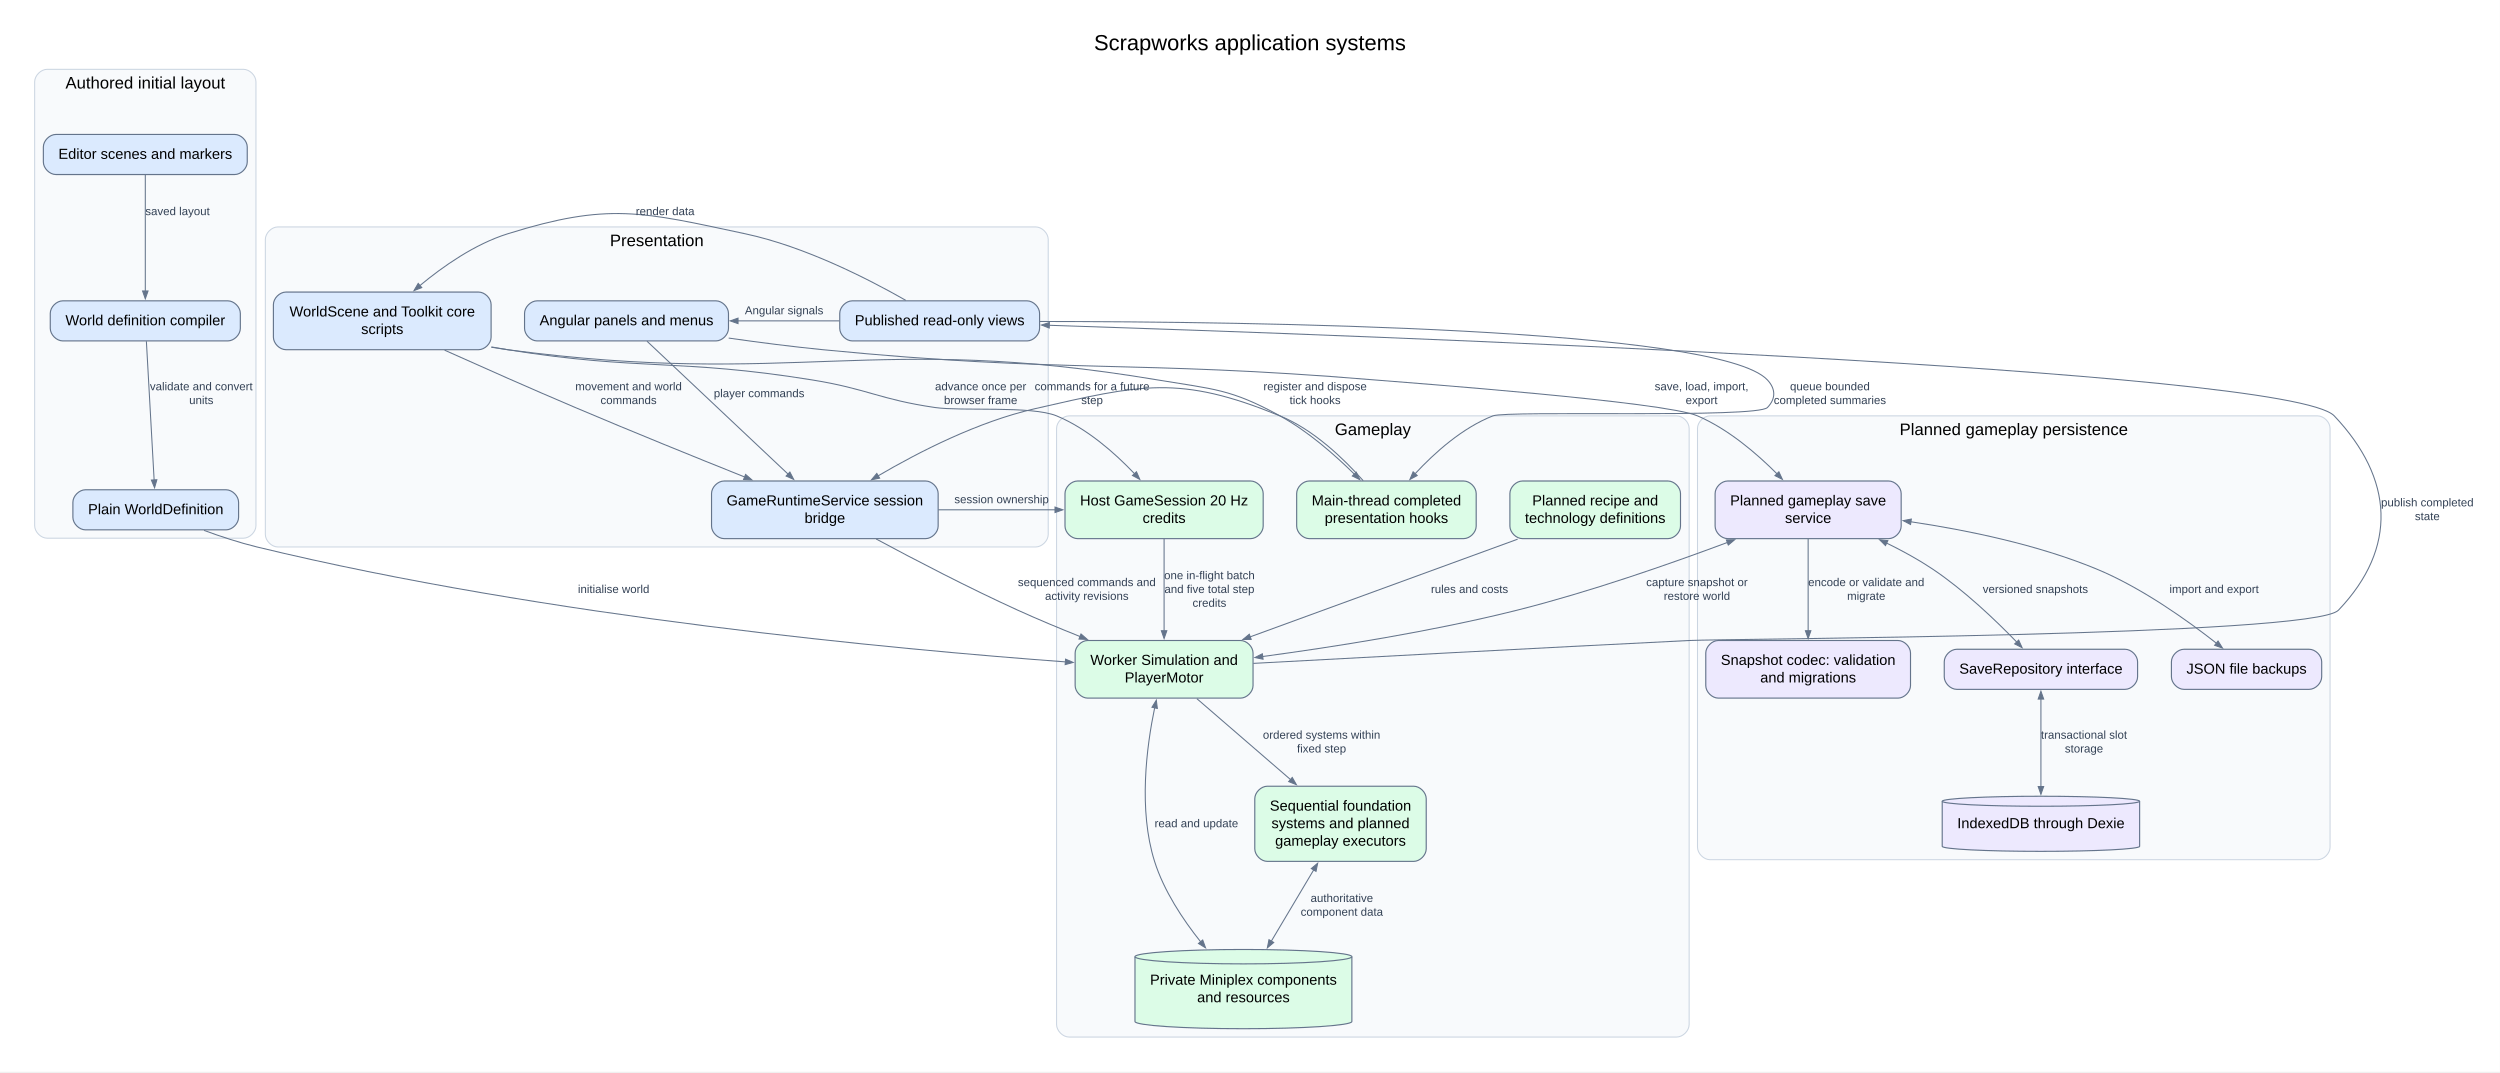
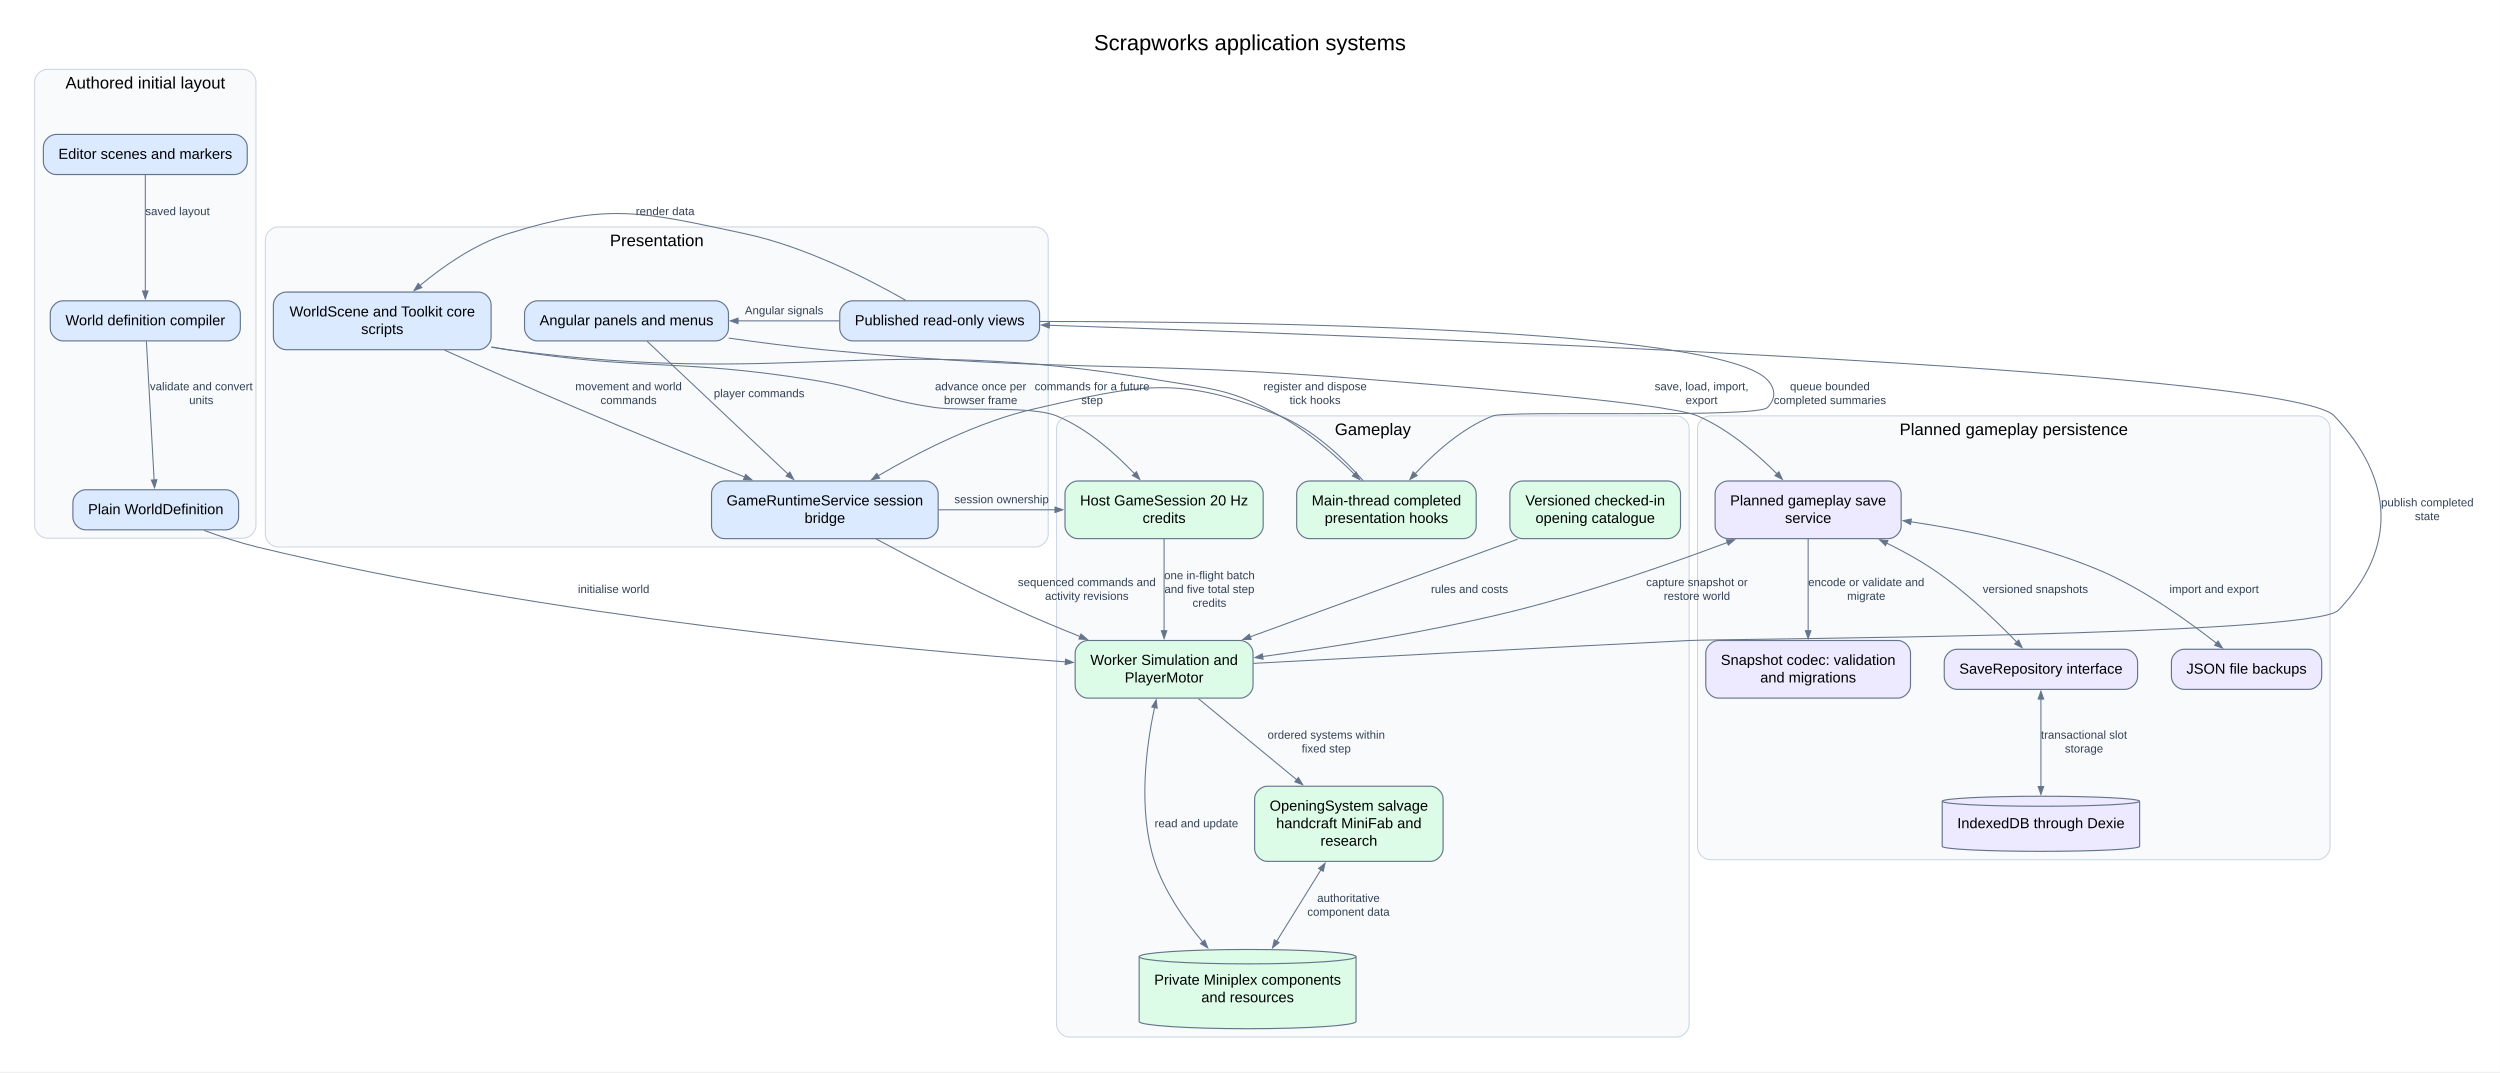
<svg xmlns="http://www.w3.org/2000/svg" width="2395pt" height="1027pt" viewBox="0.00 0.00 2395.00 1027.00">
  <g id="graph0" class="graph" transform="scale(1 1) rotate(0) translate(25.2 1001.5)">
    <polygon fill="white" stroke="none" points="-25.2,25.2 -25.2,-1001.5 2369.7,-1001.5 2369.7,25.2 -25.2,25.2" />
    <text xml:space="preserve" text-anchor="middle" x="1172.25" y="-953.4" font-family="Arial,sans-serif" font-size="21.00">Scrapworks application systems</text>
    <g id="clust1" class="cluster">
      <path fill="#f8fafc" stroke="#cbd5e1" d="M20,-485.9C20,-485.9 208,-485.9 208,-485.9 214,-485.9 220,-491.9 220,-497.9 220,-497.9 220,-923.1 220,-923.1 220,-929.1 214,-935.1 208,-935.1 208,-935.1 20,-935.1 20,-935.1 14,-935.1 8,-929.1 8,-923.1 8,-923.1 8,-497.9 8,-497.9 8,-491.9 14,-485.9 20,-485.9" />
      <text xml:space="preserve" text-anchor="middle" x="114" y="-916.7" font-family="Arial,sans-serif" font-size="16.00">Authored initial layout</text>
    </g>
    <g id="clust2" class="cluster">
      <path fill="#f8fafc" stroke="#cbd5e1" d="M241,-477.5C241,-477.5 967,-477.5 967,-477.5 973,-477.5 979,-483.5 979,-489.5 979,-489.5 979,-772.1 979,-772.1 979,-778.1 973,-784.1 967,-784.1 967,-784.1 241,-784.1 241,-784.1 235,-784.1 229,-778.1 229,-772.1 229,-772.1 229,-489.5 229,-489.5 229,-483.5 235,-477.5 241,-477.5" />
      <text xml:space="preserve" text-anchor="middle" x="604" y="-765.7" font-family="Arial,sans-serif" font-size="16.00">Presentation</text>
    </g>
    <g id="clust3" class="cluster">
      <path fill="#f8fafc" stroke="#cbd5e1" d="M999,-8C999,-8 1581,-8 1581,-8 1587,-8 1593,-14 1593,-20 1593,-20 1593,-591.1 1593,-591.1 1593,-597.1 1587,-603.1 1581,-603.1 1581,-603.1 999,-603.1 999,-603.1 993,-603.1 987,-597.1 987,-591.1 987,-591.1 987,-20 987,-20 987,-14 993,-8 999,-8" />
      <text xml:space="preserve" text-anchor="middle" x="1290" y="-584.7" font-family="Arial,sans-serif" font-size="16.00">Gameplay</text>
    </g>
    <g id="clust4" class="cluster">
      <path fill="#f8fafc" stroke="#cbd5e1" d="M1613,-177.9C1613,-177.9 2195,-177.9 2195,-177.9 2201,-177.9 2207,-183.9 2207,-189.9 2207,-189.9 2207,-591.1 2207,-591.1 2207,-597.1 2201,-603.1 2195,-603.1 2195,-603.1 1613,-603.1 1613,-603.1 1607,-603.1 1601,-597.1 1601,-591.1 1601,-591.1 1601,-189.9 1601,-189.9 1601,-183.9 1607,-177.9 1613,-177.9" />
      <text xml:space="preserve" text-anchor="middle" x="1904" y="-584.7" font-family="Arial,sans-serif" font-size="16.00">Planned gameplay persistence</text>
    </g>
    <g id="node1" class="node">
      <path fill="#dbeafe" stroke="#64748b" stroke-width="1.1" d="M199.66,-872.7C199.66,-872.7 28.34,-872.7 28.34,-872.7 22.34,-872.7 16.34,-866.7 16.34,-860.7 16.34,-860.7 16.34,-846.3 16.34,-846.3 16.34,-840.3 22.34,-834.3 28.34,-834.3 28.34,-834.3 199.66,-834.3 199.66,-834.3 205.66,-834.3 211.66,-840.3 211.66,-846.3 211.66,-846.3 211.66,-860.7 211.66,-860.7 211.66,-866.7 205.66,-872.7 199.66,-872.7" />
      <text xml:space="preserve" text-anchor="middle" x="114" y="-849.3" font-family="Arial,sans-serif" font-size="14.00">Editor scenes and markers</text>
    </g>
    <g id="node2" class="node">
      <path fill="#dbeafe" stroke="#64748b" stroke-width="1.1" d="M193.04,-713.3C193.04,-713.3 34.96,-713.3 34.96,-713.3 28.96,-713.3 22.96,-707.3 22.96,-701.3 22.96,-701.3 22.96,-686.9 22.96,-686.9 22.96,-680.9 28.96,-674.9 34.96,-674.9 34.96,-674.9 193.04,-674.9 193.04,-674.9 199.04,-674.9 205.04,-680.9 205.04,-686.9 205.04,-686.9 205.04,-701.3 205.04,-701.3 205.04,-707.3 199.04,-713.3 193.04,-713.3" />
      <text xml:space="preserve" text-anchor="middle" x="114" y="-689.9" font-family="Arial,sans-serif" font-size="14.00">World definition compiler</text>
    </g>
    <g id="edge1" class="edge">
      <path fill="none" stroke="#64748b" d="M114,-833.83C114,-806.25 114,-754.48 114,-722.58" />
      <polygon fill="#64748b" stroke="#64748b" points="116.63,-722.76 114,-715.26 111.38,-722.76 116.63,-722.76" />
      <text xml:space="preserve" text-anchor="middle" x="144.88" y="-795.4" font-family="Arial,sans-serif" font-size="11.00" fill="#334155">saved layout</text>
    </g>
    <g id="node3" class="node">
      <path fill="#dbeafe" stroke="#64748b" stroke-width="1.1" d="M191.37,-532.3C191.37,-532.3 56.63,-532.3 56.63,-532.3 50.63,-532.3 44.63,-526.3 44.63,-520.3 44.63,-520.3 44.63,-505.9 44.63,-505.9 44.63,-499.9 50.63,-493.9 56.63,-493.9 56.63,-493.9 191.37,-493.9 191.37,-493.9 197.37,-493.9 203.37,-499.9 203.37,-505.9 203.37,-505.9 203.37,-520.3 203.37,-520.3 203.37,-526.3 197.37,-532.3 191.37,-532.3" />
      <text xml:space="preserve" text-anchor="middle" x="124" y="-508.9" font-family="Arial,sans-serif" font-size="14.00">Plain WorldDefinition</text>
    </g>
    <g id="edge2" class="edge">
      <path fill="none" stroke="#64748b" d="M115.03,-674.62C116.8,-643 120.41,-578.37 122.47,-541.49" />
      <polygon fill="#64748b" stroke="#64748b" points="125.08,-541.9 122.87,-534.26 119.83,-541.6 125.08,-541.9" />
      <text xml:space="preserve" text-anchor="middle" x="167.63" y="-627.6" font-family="Arial,sans-serif" font-size="11.00" fill="#334155">validate and convert</text>
      <text xml:space="preserve" text-anchor="middle" x="167.63" y="-614.4" font-family="Arial,sans-serif" font-size="11.00" fill="#334155">units</text>
    </g>
    <g id="node10" class="node">
      <path fill="#dcfce7" stroke="#64748b" stroke-width="1.1" d="M1163.21,-387.9C1163.21,-387.9 1016.79,-387.9 1016.79,-387.9 1010.79,-387.9 1004.79,-381.9 1004.79,-375.9 1004.79,-375.9 1004.79,-344.7 1004.79,-344.7 1004.79,-338.7 1010.79,-332.7 1016.79,-332.7 1016.79,-332.7 1163.21,-332.7 1163.21,-332.7 1169.21,-332.7 1175.21,-338.7 1175.21,-344.7 1175.21,-344.7 1175.21,-375.9 1175.21,-375.9 1175.21,-381.9 1169.21,-387.9 1163.21,-387.9" />
      <text xml:space="preserve" text-anchor="middle" x="1090" y="-364.5" font-family="Arial,sans-serif" font-size="14.00">Worker Simulation and</text>
      <text xml:space="preserve" text-anchor="middle" x="1090" y="-347.7" font-family="Arial,sans-serif" font-size="14.00">PlayerMotor</text>
    </g>
    <g id="edge3" class="edge">
      <path fill="none" stroke="#64748b" d="M170.27,-493.37C186.14,-487.54 204.14,-481.59 221,-477.5 497.94,-410.38 834.56,-379.29 995.47,-367.42" />
      <polygon fill="#64748b" stroke="#64748b" points="995.61,-370.04 1002.9,-366.88 995.23,-364.81 995.61,-370.04" />
      <text xml:space="preserve" text-anchor="middle" x="562.67" y="-433.4" font-family="Arial,sans-serif" font-size="11.00" fill="#334155">initialise world</text>
    </g>
    <g id="node4" class="node">
      <path fill="#dbeafe" stroke="#64748b" stroke-width="1.1" d="M660.68,-713.3C660.68,-713.3 489.32,-713.3 489.32,-713.3 483.32,-713.3 477.32,-707.3 477.32,-701.3 477.32,-701.3 477.32,-686.9 477.32,-686.9 477.32,-680.9 483.32,-674.9 489.32,-674.9 489.32,-674.9 660.68,-674.9 660.68,-674.9 666.68,-674.9 672.68,-680.9 672.68,-686.9 672.68,-686.9 672.68,-701.3 672.68,-701.3 672.68,-707.3 666.68,-713.3 660.68,-713.3" />
      <text xml:space="preserve" text-anchor="middle" x="575" y="-689.9" font-family="Arial,sans-serif" font-size="14.00">Angular panels and menus</text>
    </g>
    <g id="node6" class="node">
      <path fill="#dbeafe" stroke="#64748b" stroke-width="1.1" d="M861.55,-540.7C861.55,-540.7 668.45,-540.7 668.45,-540.7 662.45,-540.7 656.45,-534.7 656.45,-528.7 656.45,-528.7 656.45,-497.5 656.45,-497.5 656.45,-491.5 662.45,-485.5 668.45,-485.5 668.45,-485.5 861.55,-485.5 861.55,-485.5 867.55,-485.5 873.55,-491.5 873.55,-497.5 873.55,-497.5 873.55,-528.7 873.55,-528.7 873.55,-534.7 867.55,-540.7 861.55,-540.7" />
      <text xml:space="preserve" text-anchor="middle" x="765" y="-517.3" font-family="Arial,sans-serif" font-size="14.00">GameRuntimeService session</text>
      <text xml:space="preserve" text-anchor="middle" x="765" y="-500.5" font-family="Arial,sans-serif" font-size="14.00">bridge</text>
    </g>
    <g id="edge4" class="edge">
      <path fill="none" stroke="#64748b" d="M594.62,-674.62C626.57,-644.52 690.26,-584.51 730.08,-547" />
      <polygon fill="#64748b" stroke="#64748b" points="731.5,-549.27 735.16,-542.22 727.9,-545.45 731.5,-549.27" />
      <text xml:space="preserve" text-anchor="middle" x="702.03" y="-621" font-family="Arial,sans-serif" font-size="11.00" fill="#334155">player commands</text>
    </g>
    <g id="node14" class="node">
      <path fill="#ede9fe" stroke="#64748b" stroke-width="1.1" d="M1784.12,-540.7C1784.12,-540.7 1629.88,-540.7 1629.88,-540.7 1623.88,-540.7 1617.88,-534.7 1617.88,-528.7 1617.88,-528.7 1617.88,-497.5 1617.88,-497.5 1617.88,-491.5 1623.88,-485.5 1629.88,-485.5 1629.88,-485.5 1784.12,-485.5 1784.12,-485.5 1790.12,-485.5 1796.12,-491.5 1796.12,-497.5 1796.12,-497.5 1796.12,-528.7 1796.12,-528.7 1796.12,-534.7 1790.12,-540.7 1784.12,-540.7" />
      <text xml:space="preserve" text-anchor="middle" x="1707" y="-517.3" font-family="Arial,sans-serif" font-size="14.00">Planned gameplay save</text>
      <text xml:space="preserve" text-anchor="middle" x="1707" y="-500.5" font-family="Arial,sans-serif" font-size="14.00">service</text>
    </g>
    <g id="edge20" class="edge">
      <path fill="none" stroke="#64748b" d="M672.87,-677.63C701.83,-673.49 733.64,-669.38 763,-666.5 997.34,-643.54 1057.34,-656.98 1292,-637.5 1326.43,-634.64 1569.24,-616.7 1601,-603.1 1630.3,-590.55 1657.69,-567.11 1677.29,-547.44" />
      <polygon fill="#64748b" stroke="#64748b" points="1678.96,-549.49 1682.32,-542.28 1675.2,-545.82 1678.96,-549.49" />
      <text xml:space="preserve" text-anchor="middle" x="1604.91" y="-627.6" font-family="Arial,sans-serif" font-size="11.00" fill="#334155">save, load, import,</text>
      <text xml:space="preserve" text-anchor="middle" x="1604.91" y="-614.4" font-family="Arial,sans-serif" font-size="11.00" fill="#334155">export</text>
    </g>
    <g id="node5" class="node">
      <path fill="#dbeafe" stroke="#64748b" stroke-width="1.1" d="M433.28,-721.7C433.28,-721.7 248.72,-721.7 248.72,-721.7 242.72,-721.7 236.72,-715.7 236.72,-709.7 236.72,-709.7 236.72,-678.5 236.72,-678.5 236.72,-672.5 242.72,-666.5 248.72,-666.5 248.72,-666.5 433.28,-666.5 433.28,-666.5 439.28,-666.5 445.28,-672.5 445.28,-678.5 445.28,-678.5 445.28,-709.7 445.28,-709.7 445.28,-715.7 439.28,-721.7 433.28,-721.7" />
      <text xml:space="preserve" text-anchor="middle" x="341" y="-698.3" font-family="Arial,sans-serif" font-size="14.00">WorldScene and Toolkit core</text>
      <text xml:space="preserve" text-anchor="middle" x="341" y="-681.5" font-family="Arial,sans-serif" font-size="14.00">scripts</text>
    </g>
    <g id="edge5" class="edge">
      <path fill="none" stroke="#64748b" d="M400.74,-666.02C436.85,-649.8 483.87,-628.94 525.9,-611.1 579.87,-588.19 641.16,-563.35 688.17,-544.54" />
      <polygon fill="#64748b" stroke="#64748b" points="689.08,-547 695.07,-541.78 687.14,-542.13 689.08,-547" />
      <text xml:space="preserve" text-anchor="middle" x="576.95" y="-627.6" font-family="Arial,sans-serif" font-size="11.00" fill="#334155">movement and world</text>
      <text xml:space="preserve" text-anchor="middle" x="576.95" y="-614.4" font-family="Arial,sans-serif" font-size="11.00" fill="#334155">commands</text>
    </g>
    <g id="node8" class="node">
      <path fill="#dcfce7" stroke="#64748b" stroke-width="1.1" d="M1172.93,-540.7C1172.93,-540.7 1007.07,-540.7 1007.07,-540.7 1001.07,-540.7 995.07,-534.7 995.07,-528.7 995.07,-528.7 995.07,-497.5 995.07,-497.5 995.07,-491.5 1001.07,-485.5 1007.07,-485.5 1007.07,-485.5 1172.93,-485.5 1172.93,-485.5 1178.93,-485.5 1184.93,-491.5 1184.93,-497.5 1184.93,-497.5 1184.93,-528.7 1184.93,-528.7 1184.93,-534.7 1178.93,-540.7 1172.93,-540.7" />
      <text xml:space="preserve" text-anchor="middle" x="1090" y="-517.3" font-family="Arial,sans-serif" font-size="14.00">Host GameSession 20 Hz</text>
      <text xml:space="preserve" text-anchor="middle" x="1090" y="-500.5" font-family="Arial,sans-serif" font-size="14.00">credits</text>
    </g>
    <g id="edge7" class="edge">
      <path fill="none" stroke="#64748b" d="M445.57,-669.15C450.78,-668.2 455.94,-667.31 461,-666.5 589.78,-645.91 624.25,-658.27 753,-637.5 805.86,-628.97 817.56,-618.82 870.55,-611.1 896.22,-607.36 963.01,-612.98 987,-603.1 1016.06,-591.14 1042.72,-567.59 1061.63,-547.72" />
      <polygon fill="#64748b" stroke="#64748b" points="1063.53,-549.53 1066.71,-542.25 1059.68,-545.96 1063.53,-549.53" />
      <text xml:space="preserve" text-anchor="middle" x="914.27" y="-627.6" font-family="Arial,sans-serif" font-size="11.00" fill="#334155">advance once per</text>
      <text xml:space="preserve" text-anchor="middle" x="914.27" y="-614.4" font-family="Arial,sans-serif" font-size="11.00" fill="#334155">browser frame</text>
    </g>
    <g id="node9" class="node">
      <path fill="#dcfce7" stroke="#64748b" stroke-width="1.1" d="M1376.99,-540.7C1376.99,-540.7 1229.01,-540.7 1229.01,-540.7 1223.01,-540.7 1217.01,-534.7 1217.01,-528.7 1217.01,-528.7 1217.01,-497.5 1217.01,-497.5 1217.01,-491.5 1223.01,-485.5 1229.01,-485.5 1229.01,-485.5 1376.99,-485.5 1376.99,-485.5 1382.99,-485.5 1388.99,-491.5 1388.99,-497.5 1388.99,-497.5 1388.99,-528.7 1388.99,-528.7 1388.99,-534.7 1382.99,-540.7 1376.99,-540.7" />
      <text xml:space="preserve" text-anchor="middle" x="1303" y="-517.3" font-family="Arial,sans-serif" font-size="14.00">Main-thread completed</text>
      <text xml:space="preserve" text-anchor="middle" x="1303" y="-500.5" font-family="Arial,sans-serif" font-size="14.00">presentation hooks</text>
    </g>
    <g id="edge9" class="edge">
      <path fill="none" stroke="#64748b" d="M445.53,-668.82C450.74,-667.96 455.92,-667.18 461,-666.5 735.77,-629.93 810.63,-683.37 1084,-637.5 1137.45,-628.53 1153.48,-629.17 1201,-603.1 1227.66,-588.48 1253.42,-565.9 1272.39,-547.15" />
      <polygon fill="#64748b" stroke="#64748b" points="1274.06,-549.2 1277.48,-542.03 1270.33,-545.49 1274.06,-549.2" />
      <text xml:space="preserve" text-anchor="middle" x="1234.66" y="-627.6" font-family="Arial,sans-serif" font-size="11.00" fill="#334155">register and dispose</text>
      <text xml:space="preserve" text-anchor="middle" x="1234.66" y="-614.4" font-family="Arial,sans-serif" font-size="11.00" fill="#334155">tick hooks</text>
    </g>
    <g id="edge8" class="edge">
      <path fill="none" stroke="#64748b" d="M873.67,-513.1C909.74,-513.1 949.79,-513.1 985.53,-513.1" />
      <polygon fill="#64748b" stroke="#64748b" points="985.5,-515.73 993,-513.1 985.5,-510.48 985.5,-515.73" />
      <text xml:space="preserve" text-anchor="middle" x="934.31" y="-519.4" font-family="Arial,sans-serif" font-size="11.00" fill="#334155">session ownership</text>
    </g>
    <g id="edge6" class="edge">
      <path fill="none" stroke="#64748b" d="M814.19,-485.11C851.08,-465.28 903.07,-438.19 949.91,-416.9 968.99,-408.23 989.83,-399.55 1009.47,-391.7" />
      <polygon fill="#64748b" stroke="#64748b" points="1010.4,-394.16 1016.4,-388.95 1008.46,-389.28 1010.4,-394.16" />
      <text xml:space="preserve" text-anchor="middle" x="1015.96" y="-440" font-family="Arial,sans-serif" font-size="11.00" fill="#334155">sequenced commands and</text>
      <text xml:space="preserve" text-anchor="middle" x="1015.96" y="-426.8" font-family="Arial,sans-serif" font-size="11.00" fill="#334155">activity revisions</text>
    </g>
    <g id="node7" class="node">
      <path fill="#dbeafe" stroke="#64748b" stroke-width="1.1" d="M958.72,-713.3C958.72,-713.3 791.28,-713.3 791.28,-713.3 785.28,-713.3 779.28,-707.3 779.28,-701.3 779.28,-701.3 779.28,-686.9 779.28,-686.9 779.28,-680.9 785.28,-674.9 791.28,-674.9 791.28,-674.9 958.72,-674.9 958.72,-674.9 964.72,-674.9 970.72,-680.9 970.72,-686.9 970.72,-686.9 970.72,-701.3 970.72,-701.3 970.72,-707.3 964.72,-713.3 958.72,-713.3" />
      <text xml:space="preserve" text-anchor="middle" x="875" y="-689.9" font-family="Arial,sans-serif" font-size="14.00">Published read-only views</text>
    </g>
    <g id="edge18" class="edge">
      <path fill="none" stroke="#64748b" d="M778.85,-694.1C747.87,-694.1 713.36,-694.1 681.67,-694.1" />
      <polygon fill="#64748b" stroke="#64748b" points="681.83,-691.48 674.33,-694.1 681.83,-696.73 681.83,-691.48" />
      <text xml:space="preserve" text-anchor="middle" x="725.98" y="-700.4" font-family="Arial,sans-serif" font-size="11.00" fill="#334155">Angular signals</text>
    </g>
    <g id="edge19" class="edge">
      <path fill="none" stroke="#64748b" d="M842.52,-713.77C806.49,-734.34 745.92,-765.29 689,-777.47 589.91,-798.66 557.7,-807.76 461,-777.47 429.63,-767.64 399.27,-746.4 376.93,-727.82" />
      <polygon fill="#64748b" stroke="#64748b" points="378.84,-725.99 371.42,-723.13 375.44,-729.99 378.84,-725.99" />
      <text xml:space="preserve" text-anchor="middle" x="612" y="-795.4" font-family="Arial,sans-serif" font-size="11.00" fill="#334155">render data</text>
    </g>
    <g id="edge10" class="edge">
      <path fill="none" stroke="#64748b" d="M971.12,-693.53C1171.95,-693.41 1621.38,-687.5 1668,-637.5 1676,-628.92 1676.17,-619.52 1668,-611.1 1657.82,-600.61 1418.61,-608.44 1405,-603.1 1375.71,-591.61 1349.16,-567.8 1330.5,-547.7" />
      <polygon fill="#64748b" stroke="#64748b" points="1332.47,-545.96 1325.49,-542.17 1328.58,-549.49 1332.47,-545.96" />
      <text xml:space="preserve" text-anchor="middle" x="1727.86" y="-627.6" font-family="Arial,sans-serif" font-size="11.00" fill="#334155">queue bounded</text>
      <text xml:space="preserve" text-anchor="middle" x="1727.86" y="-614.4" font-family="Arial,sans-serif" font-size="11.00" fill="#334155">completed summaries</text>
    </g>
    <g id="edge12" class="edge">
      <path fill="none" stroke="#64748b" d="M1090,-485.14C1090,-460.56 1090,-424.06 1090,-397.05" />
      <polygon fill="#64748b" stroke="#64748b" points="1092.63,-397.29 1090,-389.79 1087.38,-397.29 1092.63,-397.29" />
      <text xml:space="preserve" text-anchor="middle" x="1133.42" y="-446.6" font-family="Arial,sans-serif" font-size="11.00" fill="#334155">one in-flight batch</text>
      <text xml:space="preserve" text-anchor="middle" x="1133.42" y="-433.4" font-family="Arial,sans-serif" font-size="11.00" fill="#334155">and five total step</text>
      <text xml:space="preserve" text-anchor="middle" x="1133.42" y="-420.2" font-family="Arial,sans-serif" font-size="11.00" fill="#334155">credits</text>
    </g>
    <g id="edge11" class="edge">
      <path fill="none" stroke="#64748b" d="M1280.74,-541C1261.99,-562.22 1233.13,-589.94 1201,-603.1 1104.3,-642.7 1067.85,-633.16 965.98,-609.9 911.82,-597.54 855.26,-568.64 815.99,-545.62" />
      <polygon fill="#64748b" stroke="#64748b" points="817.46,-543.44 809.67,-541.87 814.78,-547.95 817.46,-543.44" />
      <text xml:space="preserve" text-anchor="middle" x="1021" y="-627.6" font-family="Arial,sans-serif" font-size="11.00" fill="#334155">commands for a future</text>
      <text xml:space="preserve" text-anchor="middle" x="1021" y="-614.4" font-family="Arial,sans-serif" font-size="11.00" fill="#334155">step</text>
    </g>
    <g id="edge17" class="edge">
      <path fill="none" stroke="#64748b" d="M1175.43,-365.98C1275.5,-371.43 1446.27,-380.6 1593,-387.9 1627.55,-389.62 2191.12,-391.88 2215,-416.9 2272.15,-476.78 2267.92,-543 2211,-603.1 2168.82,-647.64 1287.7,-679.92 979.96,-689.88" />
      <polygon fill="#64748b" stroke="#64748b" points="979.95,-687.25 972.54,-690.12 980.12,-692.5 979.95,-687.25" />
      <text xml:space="preserve" text-anchor="middle" x="2300.16" y="-516.4" font-family="Arial,sans-serif" font-size="11.00" fill="#334155">publish completed</text>
      <text xml:space="preserve" text-anchor="middle" x="2300.16" y="-503.2" font-family="Arial,sans-serif" font-size="11.00" fill="#334155">state</text>
    </g>
    <g id="node11" class="node">
-       <path fill="#dcfce7" stroke="#64748b" stroke-width="1.1" d="M1269.89,-85C1269.89,-88.81 1223.32,-91.9 1166,-91.9 1108.68,-91.9 1062.11,-88.81 1062.11,-85 1062.11,-85 1062.11,-22.9 1062.11,-22.9 1062.11,-19.09 1108.68,-16 1166,-16 1223.32,-16 1269.89,-19.09 1269.89,-22.9 1269.89,-22.9 1269.89,-85 1269.89,-85" />
-       <path fill="none" stroke="#64748b" stroke-width="1.1" d="M1269.89,-85C1269.89,-81.19 1223.32,-78.1 1166,-78.1 1108.68,-78.1 1062.11,-81.19 1062.11,-85" />
-       <text xml:space="preserve" text-anchor="middle" x="1166" y="-58.15" font-family="Arial,sans-serif" font-size="14.00">Private Miniplex components</text>
-       <text xml:space="preserve" text-anchor="middle" x="1166" y="-41.35" font-family="Arial,sans-serif" font-size="14.00">and resources</text>
+       <path fill="#dcfce7" stroke="#64748b" stroke-width="1.1" d="M1273.89,-85C1273.89,-88.81 1227.32,-91.9 1170,-91.9 1112.68,-91.9 1066.11,-88.81 1066.11,-85 1066.11,-85 1066.11,-22.9 1066.11,-22.9 1066.11,-19.09 1112.68,-16 1170,-16 1227.32,-16 1273.89,-19.09 1273.89,-22.9 1273.89,-22.9 1273.89,-85 1273.89,-85" />
+       <path fill="none" stroke="#64748b" stroke-width="1.1" d="M1273.89,-85C1273.89,-81.19 1227.32,-78.1 1170,-78.1 1112.68,-78.1 1066.11,-81.19 1066.11,-85" />
+       <text xml:space="preserve" text-anchor="middle" x="1170" y="-58.15" font-family="Arial,sans-serif" font-size="14.00">Private Miniplex components</text>
+       <text xml:space="preserve" text-anchor="middle" x="1170" y="-41.35" font-family="Arial,sans-serif" font-size="14.00">and resources</text>
    </g>
    <g id="edge16" class="edge">
-       <path fill="none" stroke="#64748b" d="M1081,-323.61C1073.18,-286.02 1065.31,-225.58 1080.87,-176.3 1089.79,-148.07 1107.88,-120.7 1125.11,-99.13" />
-       <polygon fill="#64748b" stroke="#64748b" points="1078.39,-323.94 1082.55,-330.71 1083.52,-322.82 1078.39,-323.94" />
-       <polygon fill="#64748b" stroke="#64748b" points="1126.99,-100.97 1129.7,-93.5 1122.92,-97.65 1126.99,-100.97" />
+       <path fill="none" stroke="#64748b" d="M1080.86,-323.86C1072.83,-286.24 1064.73,-225.55 1080.87,-176.3 1090.2,-147.83 1109.04,-120.54 1127,-99.07" />
+       <polygon fill="#64748b" stroke="#64748b" points="1078.25,-324.22 1082.44,-330.97 1083.37,-323.07 1078.25,-324.22" />
+       <polygon fill="#64748b" stroke="#64748b" points="1128.92,-100.86 1131.81,-93.46 1124.94,-97.45 1128.92,-100.86" />
      <text xml:space="preserve" text-anchor="middle" x="1120.94" y="-209" font-family="Arial,sans-serif" font-size="11.00" fill="#334155">read and update</text>
    </g>
    <g id="node13" class="node">
-       <path fill="#dcfce7" stroke="#64748b" stroke-width="1.1" d="M1329.12,-248.3C1329.12,-248.3 1188.88,-248.3 1188.88,-248.3 1182.88,-248.3 1176.88,-242.3 1176.88,-236.3 1176.88,-236.3 1176.88,-188.3 1176.88,-188.3 1176.88,-182.3 1182.88,-176.3 1188.88,-176.3 1188.88,-176.3 1329.12,-176.3 1329.12,-176.3 1335.12,-176.3 1341.12,-182.3 1341.12,-188.3 1341.12,-188.3 1341.12,-236.3 1341.12,-236.3 1341.12,-242.3 1335.12,-248.3 1329.12,-248.3" />
-       <text xml:space="preserve" text-anchor="middle" x="1259" y="-224.9" font-family="Arial,sans-serif" font-size="14.00">Sequential foundation</text>
-       <text xml:space="preserve" text-anchor="middle" x="1259" y="-208.1" font-family="Arial,sans-serif" font-size="14.00">systems and planned</text>
-       <text xml:space="preserve" text-anchor="middle" x="1259" y="-191.3" font-family="Arial,sans-serif" font-size="14.00">gameplay executors</text>
+       <path fill="#dcfce7" stroke="#64748b" stroke-width="1.1" d="M1345.28,-248.3C1345.28,-248.3 1188.72,-248.3 1188.72,-248.3 1182.72,-248.3 1176.72,-242.3 1176.72,-236.3 1176.72,-236.3 1176.72,-188.3 1176.72,-188.3 1176.72,-182.3 1182.72,-176.3 1188.72,-176.3 1188.72,-176.3 1345.28,-176.3 1345.28,-176.3 1351.28,-176.3 1357.28,-182.3 1357.28,-188.3 1357.28,-188.3 1357.28,-236.3 1357.28,-236.3 1357.28,-242.3 1351.28,-248.3 1345.28,-248.3" />
+       <text xml:space="preserve" text-anchor="middle" x="1267" y="-224.9" font-family="Arial,sans-serif" font-size="14.00">OpeningSystem salvage</text>
+       <text xml:space="preserve" text-anchor="middle" x="1267" y="-208.1" font-family="Arial,sans-serif" font-size="14.00">handcraft MiniFab and</text>
+       <text xml:space="preserve" text-anchor="middle" x="1267" y="-191.3" font-family="Arial,sans-serif" font-size="14.00">research</text>
    </g>
    <g id="edge13" class="edge">
-       <path fill="none" stroke="#64748b" d="M1121.39,-332.18C1146.58,-310.42 1182.35,-279.52 1211.11,-254.67" />
-       <polygon fill="#64748b" stroke="#64748b" points="1212.78,-256.7 1216.73,-249.81 1209.34,-252.73 1212.78,-256.7" />
-       <text xml:space="preserve" text-anchor="middle" x="1240.86" y="-293.8" font-family="Arial,sans-serif" font-size="11.00" fill="#334155">ordered systems within</text>
-       <text xml:space="preserve" text-anchor="middle" x="1240.86" y="-280.6" font-family="Arial,sans-serif" font-size="11.00" fill="#334155">fixed step</text>
+       <path fill="none" stroke="#64748b" d="M1122.88,-332.18C1149.37,-310.33 1187.04,-279.26 1217.22,-254.36" />
+       <polygon fill="#64748b" stroke="#64748b" points="1218.65,-256.58 1222.77,-249.79 1215.31,-252.53 1218.65,-256.58" />
+       <text xml:space="preserve" text-anchor="middle" x="1245.34" y="-293.8" font-family="Arial,sans-serif" font-size="11.00" fill="#334155">ordered systems within</text>
+       <text xml:space="preserve" text-anchor="middle" x="1245.34" y="-280.6" font-family="Arial,sans-serif" font-size="11.00" fill="#334155">fixed step</text>
    </g>
    <g id="node12" class="node">
      <path fill="#dcfce7" stroke="#64748b" stroke-width="1.1" d="M1572.72,-540.7C1572.72,-540.7 1433.28,-540.7 1433.28,-540.7 1427.28,-540.7 1421.28,-534.7 1421.28,-528.7 1421.28,-528.7 1421.28,-497.5 1421.28,-497.5 1421.28,-491.5 1427.28,-485.5 1433.28,-485.5 1433.28,-485.5 1572.72,-485.5 1572.72,-485.5 1578.72,-485.5 1584.72,-491.5 1584.72,-497.5 1584.72,-497.5 1584.72,-528.7 1584.72,-528.7 1584.72,-534.7 1578.72,-540.7 1572.72,-540.7" />
-       <text xml:space="preserve" text-anchor="middle" x="1503" y="-517.3" font-family="Arial,sans-serif" font-size="14.00">Planned recipe and</text>
-       <text xml:space="preserve" text-anchor="middle" x="1503" y="-500.5" font-family="Arial,sans-serif" font-size="14.00">technology definitions</text>
+       <text xml:space="preserve" text-anchor="middle" x="1503" y="-517.3" font-family="Arial,sans-serif" font-size="14.00">Versioned checked-in</text>
+       <text xml:space="preserve" text-anchor="middle" x="1503" y="-500.5" font-family="Arial,sans-serif" font-size="14.00">opening catalogue</text>
    </g>
    <g id="edge15" class="edge">
      <path fill="none" stroke="#64748b" d="M1428.69,-484.97C1356.42,-458.58 1246.9,-418.59 1172.1,-391.28" />
      <polygon fill="#64748b" stroke="#64748b" points="1173.43,-388.97 1165.49,-388.86 1171.63,-393.9 1173.43,-388.97" />
      <text xml:space="preserve" text-anchor="middle" x="1382.63" y="-433.4" font-family="Arial,sans-serif" font-size="11.00" fill="#334155">rules and costs</text>
    </g>
    <g id="edge14" class="edge">
-       <path fill="none" stroke="#64748b" d="M1233.41,-168.29C1220.78,-147.04 1205.54,-121.42 1192.75,-99.91" />
-       <polygon fill="#64748b" stroke="#64748b" points="1231.03,-169.42 1237.12,-174.52 1235.54,-166.73 1231.03,-169.42" />
-       <polygon fill="#64748b" stroke="#64748b" points="1195.02,-98.6 1188.93,-93.49 1190.5,-101.28 1195.02,-98.6" />
-       <text xml:space="preserve" text-anchor="middle" x="1260.28" y="-137.4" font-family="Arial,sans-serif" font-size="11.00" fill="#334155">authoritative</text>
-       <text xml:space="preserve" text-anchor="middle" x="1260.28" y="-124.2" font-family="Arial,sans-serif" font-size="11.00" fill="#334155">component data</text>
+       <path fill="none" stroke="#64748b" d="M1240.31,-168.29C1227.08,-146.95 1211.1,-121.19 1197.72,-99.63" />
+       <polygon fill="#64748b" stroke="#64748b" points="1238.01,-169.55 1244.19,-174.54 1242.47,-166.78 1238.01,-169.55" />
+       <polygon fill="#64748b" stroke="#64748b" points="1200.09,-98.47 1193.9,-93.48 1195.63,-101.24 1200.09,-98.47" />
+       <text xml:space="preserve" text-anchor="middle" x="1266.63" y="-137.4" font-family="Arial,sans-serif" font-size="11.00" fill="#334155">authoritative</text>
+       <text xml:space="preserve" text-anchor="middle" x="1266.63" y="-124.2" font-family="Arial,sans-serif" font-size="11.00" fill="#334155">component data</text>
    </g>
    <g id="edge21" class="edge">
      <path fill="none" stroke="#64748b" d="M1629.66,-481.84C1574.23,-461.11 1497.41,-434.32 1428,-416.9 1346.69,-396.49 1252.43,-381.7 1184.15,-372.53" />
      <polygon fill="#64748b" stroke="#64748b" points="1628.66,-484.27 1636.6,-484.45 1630.5,-479.36 1628.66,-484.27" />
      <polygon fill="#64748b" stroke="#64748b" points="1184.81,-369.97 1177.03,-371.58 1184.12,-375.17 1184.81,-369.97" />
      <text xml:space="preserve" text-anchor="middle" x="1600.45" y="-440" font-family="Arial,sans-serif" font-size="11.00" fill="#334155">capture snapshot or</text>
      <text xml:space="preserve" text-anchor="middle" x="1600.45" y="-426.8" font-family="Arial,sans-serif" font-size="11.00" fill="#334155">restore world</text>
    </g>
    <g id="node15" class="node">
      <path fill="#ede9fe" stroke="#64748b" stroke-width="1.1" d="M1793.07,-387.9C1793.07,-387.9 1620.93,-387.9 1620.93,-387.9 1614.93,-387.9 1608.93,-381.9 1608.93,-375.9 1608.93,-375.9 1608.93,-344.7 1608.93,-344.7 1608.93,-338.7 1614.93,-332.7 1620.93,-332.7 1620.93,-332.7 1793.07,-332.7 1793.07,-332.7 1799.07,-332.7 1805.07,-338.7 1805.07,-344.7 1805.07,-344.7 1805.07,-375.9 1805.07,-375.9 1805.07,-381.9 1799.07,-387.9 1793.07,-387.9" />
      <text xml:space="preserve" text-anchor="middle" x="1707" y="-364.5" font-family="Arial,sans-serif" font-size="14.00">Snapshot codec: validation</text>
      <text xml:space="preserve" text-anchor="middle" x="1707" y="-347.7" font-family="Arial,sans-serif" font-size="14.00">and migrations</text>
    </g>
    <g id="edge22" class="edge">
      <path fill="none" stroke="#64748b" d="M1707,-485.14C1707,-460.56 1707,-424.06 1707,-397.05" />
      <polygon fill="#64748b" stroke="#64748b" points="1709.63,-397.29 1707,-389.79 1704.38,-397.29 1709.63,-397.29" />
      <text xml:space="preserve" text-anchor="middle" x="1762.65" y="-440" font-family="Arial,sans-serif" font-size="11.00" fill="#334155">encode or validate and</text>
      <text xml:space="preserve" text-anchor="middle" x="1762.65" y="-426.8" font-family="Arial,sans-serif" font-size="11.00" fill="#334155">migrate</text>
    </g>
    <g id="node16" class="node">
      <path fill="#ede9fe" stroke="#64748b" stroke-width="1.1" d="M2010.61,-379.5C2010.61,-379.5 1849.39,-379.5 1849.39,-379.5 1843.39,-379.5 1837.39,-373.5 1837.39,-367.5 1837.39,-367.5 1837.39,-353.1 1837.39,-353.1 1837.39,-347.1 1843.39,-341.1 1849.39,-341.1 1849.39,-341.1 2010.61,-341.1 2010.61,-341.1 2016.61,-341.1 2022.61,-347.1 2022.61,-353.1 2022.61,-353.1 2022.61,-367.5 2022.61,-367.5 2022.61,-373.5 2016.61,-379.5 2010.61,-379.5" />
      <text xml:space="preserve" text-anchor="middle" x="1930" y="-356.1" font-family="Arial,sans-serif" font-size="14.00">SaveRepository interface</text>
    </g>
    <g id="edge23" class="edge">
      <path fill="none" stroke="#64748b" d="M1781.93,-481.35C1796.98,-474 1812.36,-465.62 1826,-456.5 1856.48,-436.13 1886.9,-407 1906.89,-386.34" />
      <polygon fill="#64748b" stroke="#64748b" points="1781.09,-478.83 1775.46,-484.44 1783.36,-483.57 1781.09,-478.83" />
      <polygon fill="#64748b" stroke="#64748b" points="1908.67,-388.28 1911.96,-381.05 1904.87,-384.65 1908.67,-388.28" />
      <text xml:space="preserve" text-anchor="middle" x="1924.71" y="-433.4" font-family="Arial,sans-serif" font-size="11.00" fill="#334155">versioned snapshots</text>
    </g>
    <g id="node18" class="node">
      <path fill="#ede9fe" stroke="#64748b" stroke-width="1.1" d="M2186.98,-379.5C2186.98,-379.5 2067.02,-379.5 2067.02,-379.5 2061.02,-379.5 2055.02,-373.5 2055.02,-367.5 2055.02,-367.5 2055.02,-353.1 2055.02,-353.1 2055.02,-347.1 2061.02,-341.1 2067.02,-341.1 2067.02,-341.1 2186.98,-341.1 2186.98,-341.1 2192.98,-341.1 2198.98,-347.1 2198.98,-353.1 2198.98,-353.1 2198.98,-367.5 2198.98,-367.5 2198.98,-373.5 2192.98,-379.5 2186.98,-379.5" />
      <text xml:space="preserve" text-anchor="middle" x="2127" y="-356.1" font-family="Arial,sans-serif" font-size="14.00">JSON file backups</text>
    </g>
    <g id="edge25" class="edge">
      <path fill="none" stroke="#64748b" d="M1805.43,-501.64C1859.35,-493.62 1926.51,-479.82 1983,-456.5 2026.23,-438.66 2070.27,-407.19 2098.06,-385.34" />
      <polygon fill="#64748b" stroke="#64748b" points="1805.1,-499.04 1798.05,-502.71 1805.85,-504.24 1805.1,-499.04" />
      <polygon fill="#64748b" stroke="#64748b" points="2099.69,-387.4 2103.93,-380.67 2096.42,-383.29 2099.69,-387.4" />
      <text xml:space="preserve" text-anchor="middle" x="2095.93" y="-433.4" font-family="Arial,sans-serif" font-size="11.00" fill="#334155">import and export</text>
    </g>
    <g id="node17" class="node">
      <path fill="#ede9fe" stroke="#64748b" stroke-width="1.1" d="M2024.56,-233.9C2024.56,-236.55 1982.18,-238.7 1930,-238.7 1877.82,-238.7 1835.44,-236.55 1835.44,-233.9 1835.44,-233.9 1835.44,-190.7 1835.44,-190.7 1835.44,-188.05 1877.82,-185.9 1930,-185.9 1982.18,-185.9 2024.56,-188.05 2024.56,-190.7 2024.56,-190.7 2024.56,-233.9 2024.56,-233.9" />
      <path fill="none" stroke="#64748b" stroke-width="1.1" d="M2024.56,-233.9C2024.56,-231.25 1982.18,-229.1 1930,-229.1 1877.82,-229.1 1835.44,-231.25 1835.44,-233.9" />
      <text xml:space="preserve" text-anchor="middle" x="1930" y="-208.1" font-family="Arial,sans-serif" font-size="14.00">IndexedDB through Dexie</text>
    </g>
    <g id="edge24" class="edge">
      <path fill="none" stroke="#64748b" d="M1930,-331.99C1930,-308.15 1930,-273.43 1930,-247.7" />
      <polygon fill="#64748b" stroke="#64748b" points="1927.38,-331.8 1930,-339.3 1932.63,-331.8 1927.38,-331.8" />
      <polygon fill="#64748b" stroke="#64748b" points="1932.63,-248.02 1930,-240.52 1927.38,-248.02 1932.63,-248.02" />
      <text xml:space="preserve" text-anchor="middle" x="1971.27" y="-293.8" font-family="Arial,sans-serif" font-size="11.00" fill="#334155">transactional slot</text>
      <text xml:space="preserve" text-anchor="middle" x="1971.27" y="-280.6" font-family="Arial,sans-serif" font-size="11.00" fill="#334155">storage</text>
    </g>
  </g>
</svg>
